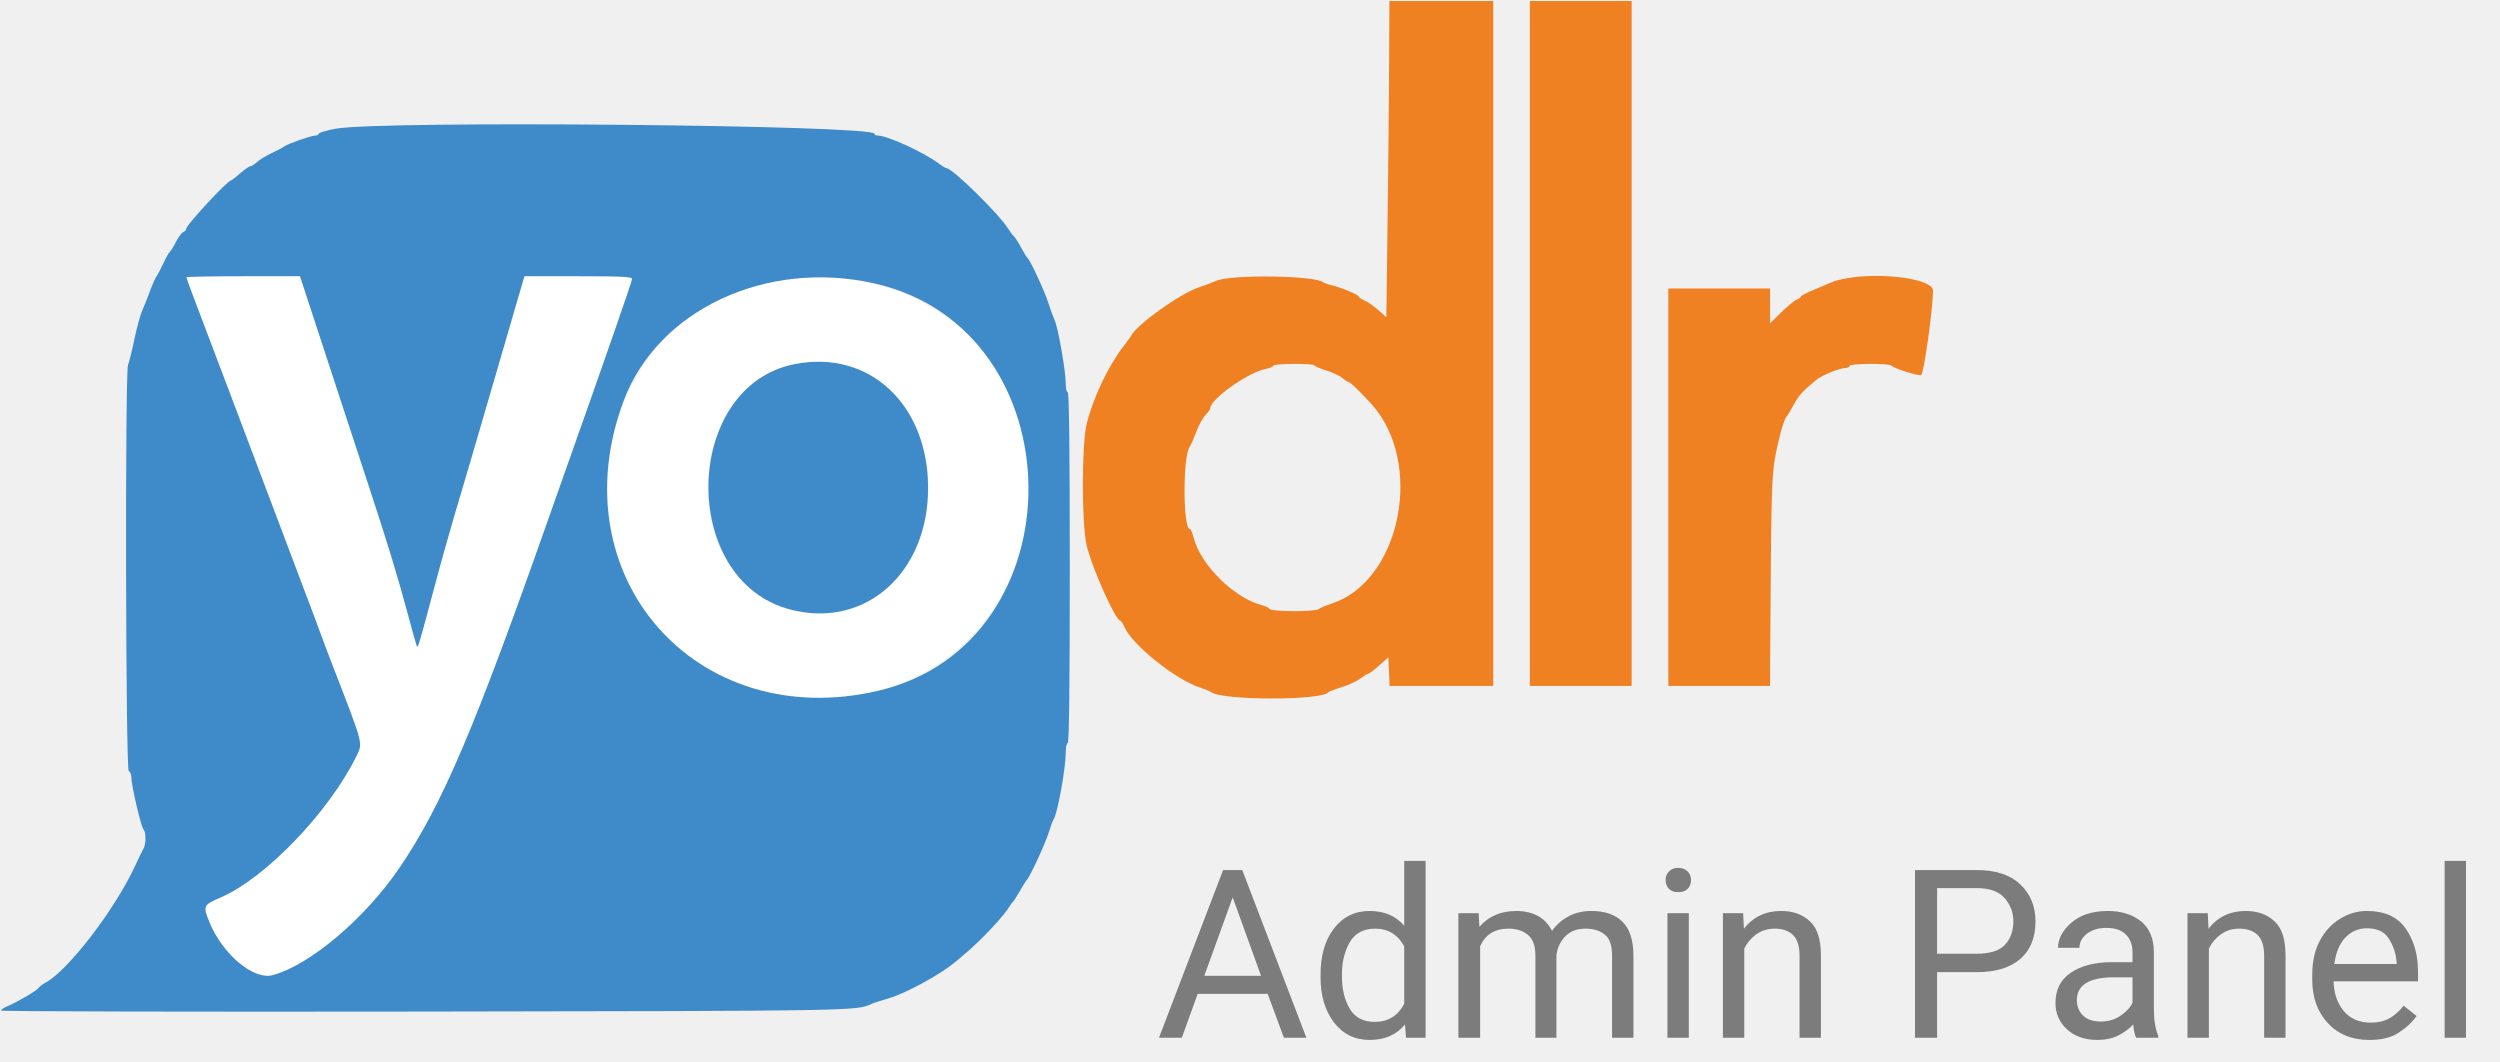
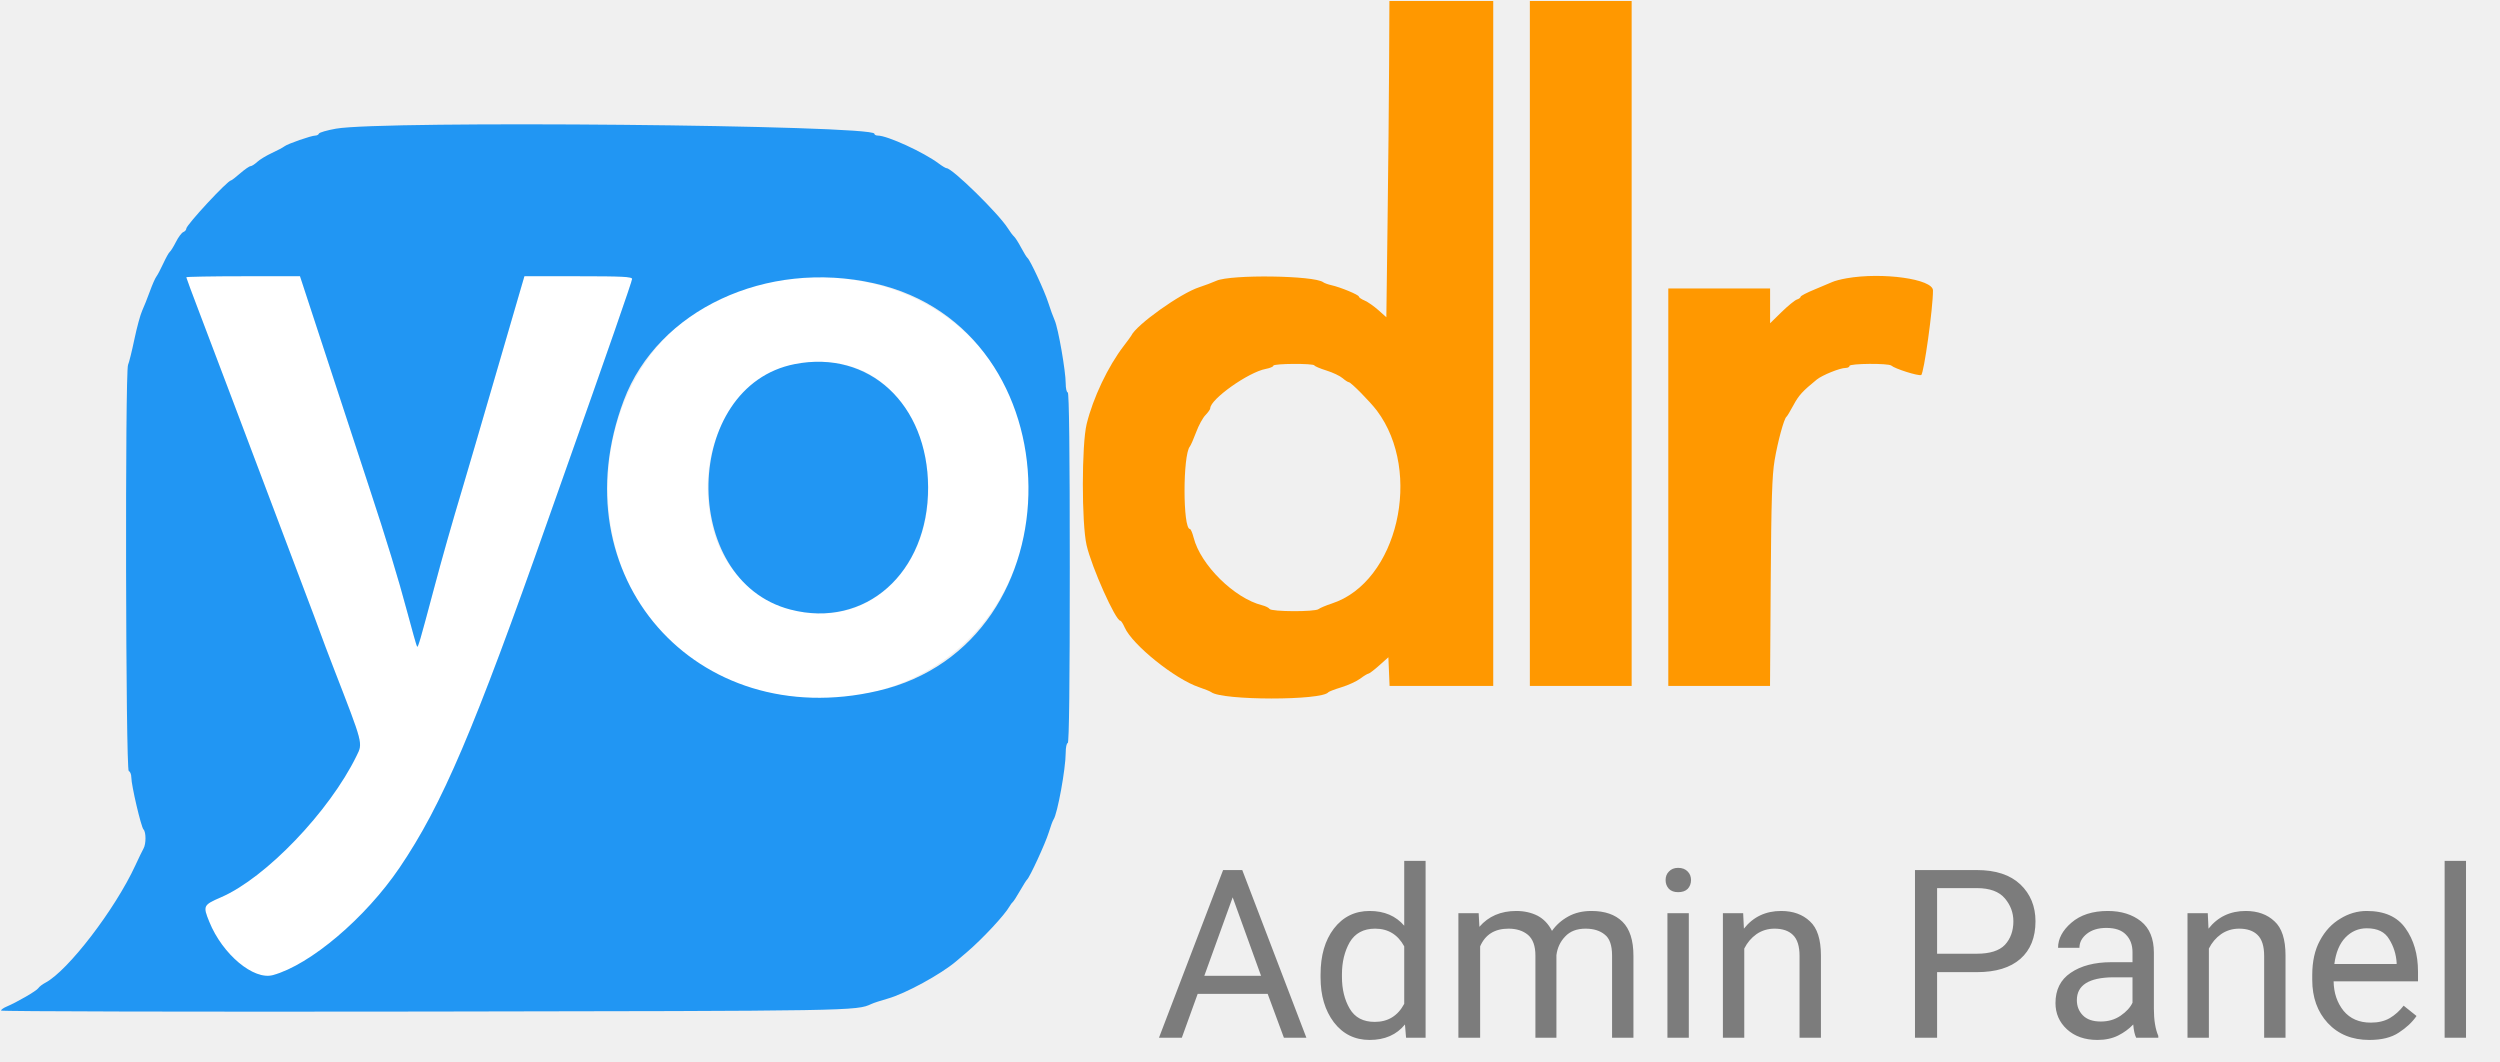
<svg xmlns="http://www.w3.org/2000/svg" width="106px" height="45px" viewBox="0 0 106 45" version="1.1">
  <g id="Desktop" stroke="none" stroke-width="1" fill="none" fill-rule="evenodd">
    <g id="Artboard" transform="translate(-27, -9)">
      <g id="logo" transform="translate(27, 9)">
        <g id="image2vector">
          <path d="M7.898,11.756 C7.898,11.78 8.147,12.451 8.451,13.247 C8.755,14.043 9.4,15.744 9.883,17.027 C11.782,22.065 12.764,24.666 13.049,25.411 C13.213,25.839 13.439,26.442 13.55,26.751 C13.661,27.06 13.932,27.779 14.154,28.35 C15.414,31.601 15.387,31.498 15.114,32.056 C13.965,34.407 11.273,37.217 9.382,38.039 C8.612,38.373 8.597,38.404 8.876,39.091 C9.433,40.465 10.756,41.571 11.573,41.345 C13.158,40.908 15.497,38.923 16.944,36.788 C18.748,34.126 20.098,30.96 23.269,21.954 C23.403,21.573 23.684,20.776 23.895,20.182 C25.771,14.887 26.801,11.926 26.801,11.828 C26.801,11.733 26.378,11.712 24.518,11.712 L22.235,11.712 L22.153,11.992 C22.109,12.147 21.698,13.557 21.24,15.126 C20.782,16.694 20.289,18.386 20.144,18.885 C19.999,19.385 19.77,20.162 19.635,20.614 C19.119,22.34 18.772,23.562 18.383,25.022 C17.814,27.159 17.727,27.46 17.685,27.418 C17.665,27.398 17.474,26.725 17.26,25.921 C16.889,24.529 16.387,22.881 15.667,20.701 C15.487,20.154 14.75,17.908 14.03,15.709 L12.72,11.712 L10.309,11.712 C8.983,11.712 7.898,11.732 7.898,11.756 M32.584,11.964 C23.764,13.688 23.399,27.026 32.11,29.258 C38.977,31.016 44.629,25.872 43.476,18.911 C42.649,13.911 37.952,10.915 32.584,11.964 M35.858,15.475 C39.513,16.338 40.632,22.18 37.664,24.901 C35.223,27.138 31.179,25.84 30.262,22.524 C29.094,18.302 32.052,14.577 35.858,15.475" id="path0" fill="#FFFFFF" />
-           <path d="M14.242,5.456 C13.862,5.524 13.539,5.618 13.523,5.664 C13.507,5.71 13.439,5.748 13.372,5.748 C13.2,5.748 12.193,6.098 12.059,6.205 C11.998,6.254 11.756,6.382 11.521,6.491 C11.286,6.6 11.008,6.769 10.904,6.867 C10.799,6.964 10.673,7.045 10.622,7.046 C10.572,7.047 10.376,7.183 10.186,7.348 C9.997,7.514 9.821,7.649 9.795,7.649 C9.652,7.649 7.901,9.537 7.899,9.693 C7.899,9.747 7.841,9.813 7.772,9.84 C7.703,9.866 7.562,10.055 7.459,10.26 C7.355,10.464 7.239,10.651 7.201,10.676 C7.163,10.701 7.038,10.923 6.924,11.17 C6.81,11.416 6.677,11.668 6.628,11.73 C6.58,11.791 6.455,12.075 6.352,12.36 C6.249,12.645 6.102,13.012 6.027,13.176 C5.951,13.339 5.803,13.883 5.698,14.386 C5.593,14.888 5.472,15.376 5.429,15.471 C5.299,15.76 5.328,32.649 5.459,32.693 C5.519,32.713 5.568,32.833 5.568,32.959 C5.569,33.298 5.983,35.067 6.084,35.168 C6.197,35.281 6.197,35.784 6.085,35.978 C6.038,36.061 5.882,36.381 5.74,36.69 C4.879,38.557 2.884,41.16 1.925,41.667 C1.797,41.734 1.661,41.839 1.623,41.9 C1.553,42.011 0.717,42.496 0.281,42.679 C0.15,42.734 0.043,42.81 0.043,42.848 C0.043,42.886 8.132,42.905 18.018,42.89 C36.22,42.864 36.325,42.862 36.943,42.57 C37.038,42.525 37.349,42.423 37.634,42.343 C38.389,42.131 39.893,41.311 40.547,40.754 C40.631,40.682 40.838,40.506 41.005,40.364 C41.656,39.808 42.603,38.791 42.805,38.43 C42.849,38.353 42.91,38.27 42.942,38.246 C42.974,38.222 43.111,38.009 43.247,37.771 C43.384,37.533 43.518,37.319 43.547,37.295 C43.659,37.202 44.325,35.756 44.463,35.308 C44.543,35.046 44.636,34.793 44.67,34.746 C44.835,34.513 45.185,32.594 45.186,31.915 C45.186,31.689 45.225,31.505 45.273,31.505 C45.33,31.505 45.359,28.969 45.359,24.071 C45.359,19.173 45.33,16.638 45.273,16.638 C45.225,16.638 45.186,16.467 45.186,16.258 C45.186,15.736 44.869,13.917 44.719,13.583 C44.652,13.433 44.53,13.097 44.447,12.835 C44.293,12.347 43.677,11.021 43.566,10.937 C43.531,10.912 43.411,10.715 43.297,10.502 C43.184,10.288 43.048,10.074 42.994,10.026 C42.94,9.979 42.823,9.823 42.734,9.68 C42.341,9.056 40.377,7.131 40.133,7.131 C40.097,7.131 39.947,7.041 39.8,6.931 C39.161,6.453 37.622,5.748 37.218,5.748 C37.138,5.748 37.073,5.713 37.073,5.67 C37.073,5.3 16.191,5.104 14.242,5.456 M14.03,15.709 C14.75,17.908 15.487,20.154 15.667,20.701 C16.387,22.881 16.889,24.529 17.26,25.921 C17.474,26.725 17.665,27.398 17.685,27.418 C17.727,27.46 17.814,27.159 18.383,25.022 C18.772,23.562 19.119,22.34 19.635,20.614 C19.77,20.162 19.999,19.385 20.144,18.885 C20.289,18.386 20.782,16.694 21.24,15.126 C21.698,13.557 22.109,12.147 22.153,11.992 L22.235,11.712 L24.518,11.712 C26.378,11.712 26.801,11.733 26.801,11.828 C26.801,11.926 25.771,14.887 23.895,20.182 C23.684,20.776 23.403,21.573 23.269,21.954 C20.098,30.96 18.748,34.126 16.944,36.788 C15.497,38.923 13.158,40.908 11.573,41.345 C10.756,41.571 9.433,40.465 8.876,39.091 C8.597,38.404 8.612,38.373 9.382,38.039 C11.273,37.217 13.965,34.407 15.114,32.056 C15.387,31.498 15.414,31.601 14.154,28.35 C13.932,27.779 13.661,27.06 13.55,26.751 C13.439,26.442 13.213,25.839 13.049,25.411 C12.764,24.666 11.782,22.065 9.883,17.027 C9.4,15.744 8.755,14.043 8.451,13.247 C8.147,12.451 7.898,11.78 7.898,11.756 C7.898,11.732 8.983,11.712 10.309,11.712 L12.72,11.712 L14.03,15.709 M37.065,12.013 C45.698,13.949 45.823,27.295 37.226,29.292 C29.5,31.086 23.655,24.408 26.448,16.978 C27.891,13.141 32.495,10.989 37.065,12.013 M33.706,15.436 C28.93,16.363 28.772,24.609 33.507,25.844 C36.684,26.672 39.365,24.293 39.351,20.657 C39.337,17.133 36.844,14.827 33.706,15.436" id="path2" fill="#3F8AC9" />
-           <path d="M58.898,2.701 C58.892,4.163 58.862,7.179 58.833,9.405 L58.781,13.451 L58.439,13.146 C58.25,12.978 57.988,12.796 57.856,12.741 C57.724,12.686 57.616,12.612 57.616,12.575 C57.616,12.501 56.843,12.18 56.451,12.092 C56.308,12.06 56.153,12.003 56.105,11.967 C55.734,11.679 52.182,11.63 51.574,11.905 C51.408,11.979 51.079,12.103 50.843,12.18 C50.054,12.436 48.176,13.774 47.966,14.231 C47.951,14.262 47.809,14.456 47.65,14.663 C46.981,15.532 46.345,16.87 46.074,17.978 C45.86,18.851 45.859,22.192 46.071,23.115 C46.288,24.056 47.3,26.319 47.503,26.319 C47.535,26.319 47.616,26.445 47.684,26.599 C48.006,27.338 49.823,28.798 50.843,29.139 C51.079,29.218 51.31,29.312 51.358,29.348 C51.819,29.704 56.05,29.707 56.321,29.352 C56.345,29.321 56.597,29.225 56.882,29.138 C57.167,29.051 57.524,28.886 57.675,28.773 C57.826,28.659 57.981,28.565 58.02,28.563 C58.059,28.562 58.265,28.405 58.479,28.214 L58.867,27.868 L58.893,28.476 L58.918,29.084 L61.115,29.084 L63.313,29.084 L63.313,14.564 L63.313,0.043 L61.112,0.043 L58.911,0.043 L58.898,2.701 M64.866,14.564 L64.866,29.084 L67.024,29.084 L69.182,29.084 L69.182,14.564 L69.182,0.043 L67.024,0.043 L64.866,0.043 L64.866,14.564 M78.291,11.8 C78.055,11.841 77.783,11.913 77.687,11.958 C77.59,12.003 77.249,12.147 76.929,12.278 C76.609,12.409 76.346,12.546 76.346,12.583 C76.346,12.62 76.275,12.673 76.187,12.701 C76.1,12.729 75.809,12.967 75.54,13.229 L75.052,13.707 L75.052,12.968 L75.052,12.23 L72.894,12.23 L70.736,12.23 L70.736,20.657 L70.736,29.084 L72.892,29.084 L75.049,29.084 L75.078,24.698 C75.102,21.231 75.136,20.145 75.243,19.518 C75.377,18.722 75.64,17.756 75.743,17.675 C75.774,17.652 75.91,17.425 76.046,17.172 C76.27,16.757 76.426,16.587 77.029,16.095 C77.26,15.907 78.015,15.601 78.249,15.601 C78.342,15.601 78.418,15.562 78.418,15.515 C78.418,15.409 80.073,15.396 80.192,15.501 C80.346,15.637 81.333,15.949 81.458,15.901 C81.571,15.857 81.961,13.062 81.958,12.315 C81.956,11.831 79.819,11.531 78.291,11.8 M55.731,15.494 C55.747,15.531 55.978,15.628 56.244,15.711 C56.509,15.793 56.817,15.939 56.926,16.034 C57.035,16.128 57.156,16.206 57.193,16.206 C57.28,16.206 58.105,17.044 58.381,17.412 C60.341,20.023 59.254,24.68 56.472,25.588 C56.223,25.67 55.968,25.777 55.905,25.827 C55.754,25.947 53.904,25.94 53.83,25.819 C53.798,25.768 53.657,25.698 53.515,25.663 C52.338,25.369 50.903,23.953 50.61,22.796 C50.559,22.594 50.488,22.429 50.452,22.429 C50.15,22.429 50.148,19.295 50.45,18.931 C50.491,18.881 50.611,18.607 50.717,18.323 C50.822,18.038 51,17.712 51.112,17.599 C51.223,17.485 51.315,17.356 51.315,17.311 C51.315,16.927 52.931,15.78 53.667,15.642 C53.845,15.609 53.991,15.547 53.991,15.505 C53.991,15.412 55.691,15.401 55.731,15.494" id="path4" fill="#F08122" />
+           <path d="M14.242,5.456 C13.862,5.524 13.539,5.618 13.523,5.664 C13.507,5.71 13.439,5.748 13.372,5.748 C13.2,5.748 12.193,6.098 12.059,6.205 C11.998,6.254 11.756,6.382 11.521,6.491 C11.286,6.6 11.008,6.769 10.904,6.867 C10.799,6.964 10.673,7.045 10.622,7.046 C10.572,7.047 10.376,7.183 10.186,7.348 C9.997,7.514 9.821,7.649 9.795,7.649 C9.652,7.649 7.901,9.537 7.899,9.693 C7.899,9.747 7.841,9.813 7.772,9.84 C7.703,9.866 7.562,10.055 7.459,10.26 C7.355,10.464 7.239,10.651 7.201,10.676 C7.163,10.701 7.038,10.923 6.924,11.17 C6.81,11.416 6.677,11.668 6.628,11.73 C6.58,11.791 6.455,12.075 6.352,12.36 C6.249,12.645 6.102,13.012 6.027,13.176 C5.951,13.339 5.803,13.883 5.698,14.386 C5.593,14.888 5.472,15.376 5.429,15.471 C5.299,15.76 5.328,32.649 5.459,32.693 C5.519,32.713 5.568,32.833 5.568,32.959 C5.569,33.298 5.983,35.067 6.084,35.168 C6.197,35.281 6.197,35.784 6.085,35.978 C6.038,36.061 5.882,36.381 5.74,36.69 C4.879,38.557 2.884,41.16 1.925,41.667 C1.797,41.734 1.661,41.839 1.623,41.9 C1.553,42.011 0.717,42.496 0.281,42.679 C0.15,42.734 0.043,42.81 0.043,42.848 C0.043,42.886 8.132,42.905 18.018,42.89 C36.22,42.864 36.325,42.862 36.943,42.57 C37.038,42.525 37.349,42.423 37.634,42.343 C38.389,42.131 39.893,41.311 40.547,40.754 C40.631,40.682 40.838,40.506 41.005,40.364 C41.656,39.808 42.603,38.791 42.805,38.43 C42.849,38.353 42.91,38.27 42.942,38.246 C42.974,38.222 43.111,38.009 43.247,37.771 C43.384,37.533 43.518,37.319 43.547,37.295 C43.659,37.202 44.325,35.756 44.463,35.308 C44.543,35.046 44.636,34.793 44.67,34.746 C44.835,34.513 45.185,32.594 45.186,31.915 C45.186,31.689 45.225,31.505 45.273,31.505 C45.33,31.505 45.359,28.969 45.359,24.071 C45.359,19.173 45.33,16.638 45.273,16.638 C45.225,16.638 45.186,16.467 45.186,16.258 C45.186,15.736 44.869,13.917 44.719,13.583 C44.652,13.433 44.53,13.097 44.447,12.835 C44.293,12.347 43.677,11.021 43.566,10.937 C43.531,10.912 43.411,10.715 43.297,10.502 C43.184,10.288 43.048,10.074 42.994,10.026 C42.94,9.979 42.823,9.823 42.734,9.68 C42.341,9.056 40.377,7.131 40.133,7.131 C40.097,7.131 39.947,7.041 39.8,6.931 C39.161,6.453 37.622,5.748 37.218,5.748 C37.138,5.748 37.073,5.713 37.073,5.67 C37.073,5.3 16.191,5.104 14.242,5.456 M14.03,15.709 C14.75,17.908 15.487,20.154 15.667,20.701 C16.387,22.881 16.889,24.529 17.26,25.921 C17.474,26.725 17.665,27.398 17.685,27.418 C17.727,27.46 17.814,27.159 18.383,25.022 C18.772,23.562 19.119,22.34 19.635,20.614 C19.77,20.162 19.999,19.385 20.144,18.885 C20.289,18.386 20.782,16.694 21.24,15.126 C21.698,13.557 22.109,12.147 22.153,11.992 L22.235,11.712 L24.518,11.712 C26.378,11.712 26.801,11.733 26.801,11.828 C26.801,11.926 25.771,14.887 23.895,20.182 C23.684,20.776 23.403,21.573 23.269,21.954 C20.098,30.96 18.748,34.126 16.944,36.788 C15.497,38.923 13.158,40.908 11.573,41.345 C10.756,41.571 9.433,40.465 8.876,39.091 C8.597,38.404 8.612,38.373 9.382,38.039 C11.273,37.217 13.965,34.407 15.114,32.056 C15.387,31.498 15.414,31.601 14.154,28.35 C13.932,27.779 13.661,27.06 13.55,26.751 C13.439,26.442 13.213,25.839 13.049,25.411 C12.764,24.666 11.782,22.065 9.883,17.027 C9.4,15.744 8.755,14.043 8.451,13.247 C8.147,12.451 7.898,11.78 7.898,11.756 C7.898,11.732 8.983,11.712 10.309,11.712 L12.72,11.712 L14.03,15.709 M37.065,12.013 C45.698,13.949 45.823,27.295 37.226,29.292 C29.5,31.086 23.655,24.408 26.448,16.978 C27.891,13.141 32.495,10.989 37.065,12.013 M33.706,15.436 C28.93,16.363 28.772,24.609 33.507,25.844 C36.684,26.672 39.365,24.293 39.351,20.657 C39.337,17.133 36.844,14.827 33.706,15.436" id="path2" fill="#2196F3" />
+           <path d="M58.898,2.701 C58.892,4.163 58.862,7.179 58.833,9.405 L58.781,13.451 L58.439,13.146 C58.25,12.978 57.988,12.796 57.856,12.741 C57.724,12.686 57.616,12.612 57.616,12.575 C57.616,12.501 56.843,12.18 56.451,12.092 C56.308,12.06 56.153,12.003 56.105,11.967 C55.734,11.679 52.182,11.63 51.574,11.905 C51.408,11.979 51.079,12.103 50.843,12.18 C50.054,12.436 48.176,13.774 47.966,14.231 C47.951,14.262 47.809,14.456 47.65,14.663 C46.981,15.532 46.345,16.87 46.074,17.978 C45.86,18.851 45.859,22.192 46.071,23.115 C46.288,24.056 47.3,26.319 47.503,26.319 C47.535,26.319 47.616,26.445 47.684,26.599 C48.006,27.338 49.823,28.798 50.843,29.139 C51.079,29.218 51.31,29.312 51.358,29.348 C51.819,29.704 56.05,29.707 56.321,29.352 C56.345,29.321 56.597,29.225 56.882,29.138 C57.167,29.051 57.524,28.886 57.675,28.773 C57.826,28.659 57.981,28.565 58.02,28.563 C58.059,28.562 58.265,28.405 58.479,28.214 L58.867,27.868 L58.893,28.476 L58.918,29.084 L61.115,29.084 L63.313,29.084 L63.313,14.564 L63.313,0.043 L61.112,0.043 L58.911,0.043 L58.898,2.701 M64.866,14.564 L64.866,29.084 L67.024,29.084 L69.182,29.084 L69.182,14.564 L69.182,0.043 L67.024,0.043 L64.866,0.043 L64.866,14.564 M78.291,11.8 C78.055,11.841 77.783,11.913 77.687,11.958 C77.59,12.003 77.249,12.147 76.929,12.278 C76.609,12.409 76.346,12.546 76.346,12.583 C76.346,12.62 76.275,12.673 76.187,12.701 C76.1,12.729 75.809,12.967 75.54,13.229 L75.052,13.707 L75.052,12.968 L75.052,12.23 L72.894,12.23 L70.736,12.23 L70.736,20.657 L70.736,29.084 L72.892,29.084 L75.049,29.084 L75.078,24.698 C75.102,21.231 75.136,20.145 75.243,19.518 C75.377,18.722 75.64,17.756 75.743,17.675 C75.774,17.652 75.91,17.425 76.046,17.172 C76.27,16.757 76.426,16.587 77.029,16.095 C77.26,15.907 78.015,15.601 78.249,15.601 C78.342,15.601 78.418,15.562 78.418,15.515 C78.418,15.409 80.073,15.396 80.192,15.501 C80.346,15.637 81.333,15.949 81.458,15.901 C81.571,15.857 81.961,13.062 81.958,12.315 C81.956,11.831 79.819,11.531 78.291,11.8 M55.731,15.494 C55.747,15.531 55.978,15.628 56.244,15.711 C56.509,15.793 56.817,15.939 56.926,16.034 C57.035,16.128 57.156,16.206 57.193,16.206 C57.28,16.206 58.105,17.044 58.381,17.412 C60.341,20.023 59.254,24.68 56.472,25.588 C56.223,25.67 55.968,25.777 55.905,25.827 C55.754,25.947 53.904,25.94 53.83,25.819 C53.798,25.768 53.657,25.698 53.515,25.663 C52.338,25.369 50.903,23.953 50.61,22.796 C50.559,22.594 50.488,22.429 50.452,22.429 C50.15,22.429 50.148,19.295 50.45,18.931 C50.491,18.881 50.611,18.607 50.717,18.323 C50.822,18.038 51,17.712 51.112,17.599 C51.223,17.485 51.315,17.356 51.315,17.311 C51.315,16.927 52.931,15.78 53.667,15.642 C53.845,15.609 53.991,15.547 53.991,15.505 C53.991,15.412 55.691,15.401 55.731,15.494" id="path4" fill="#FF9800" />
        </g>
        <text id="Admin-Panel" font-family="Roboto-Medium, Roboto" font-size="10" font-weight="400" fill="#7C7C7C">
          <tspan x="49" y="44">Admin Panel</tspan>
        </text>
      </g>
    </g>
  </g>
</svg>
